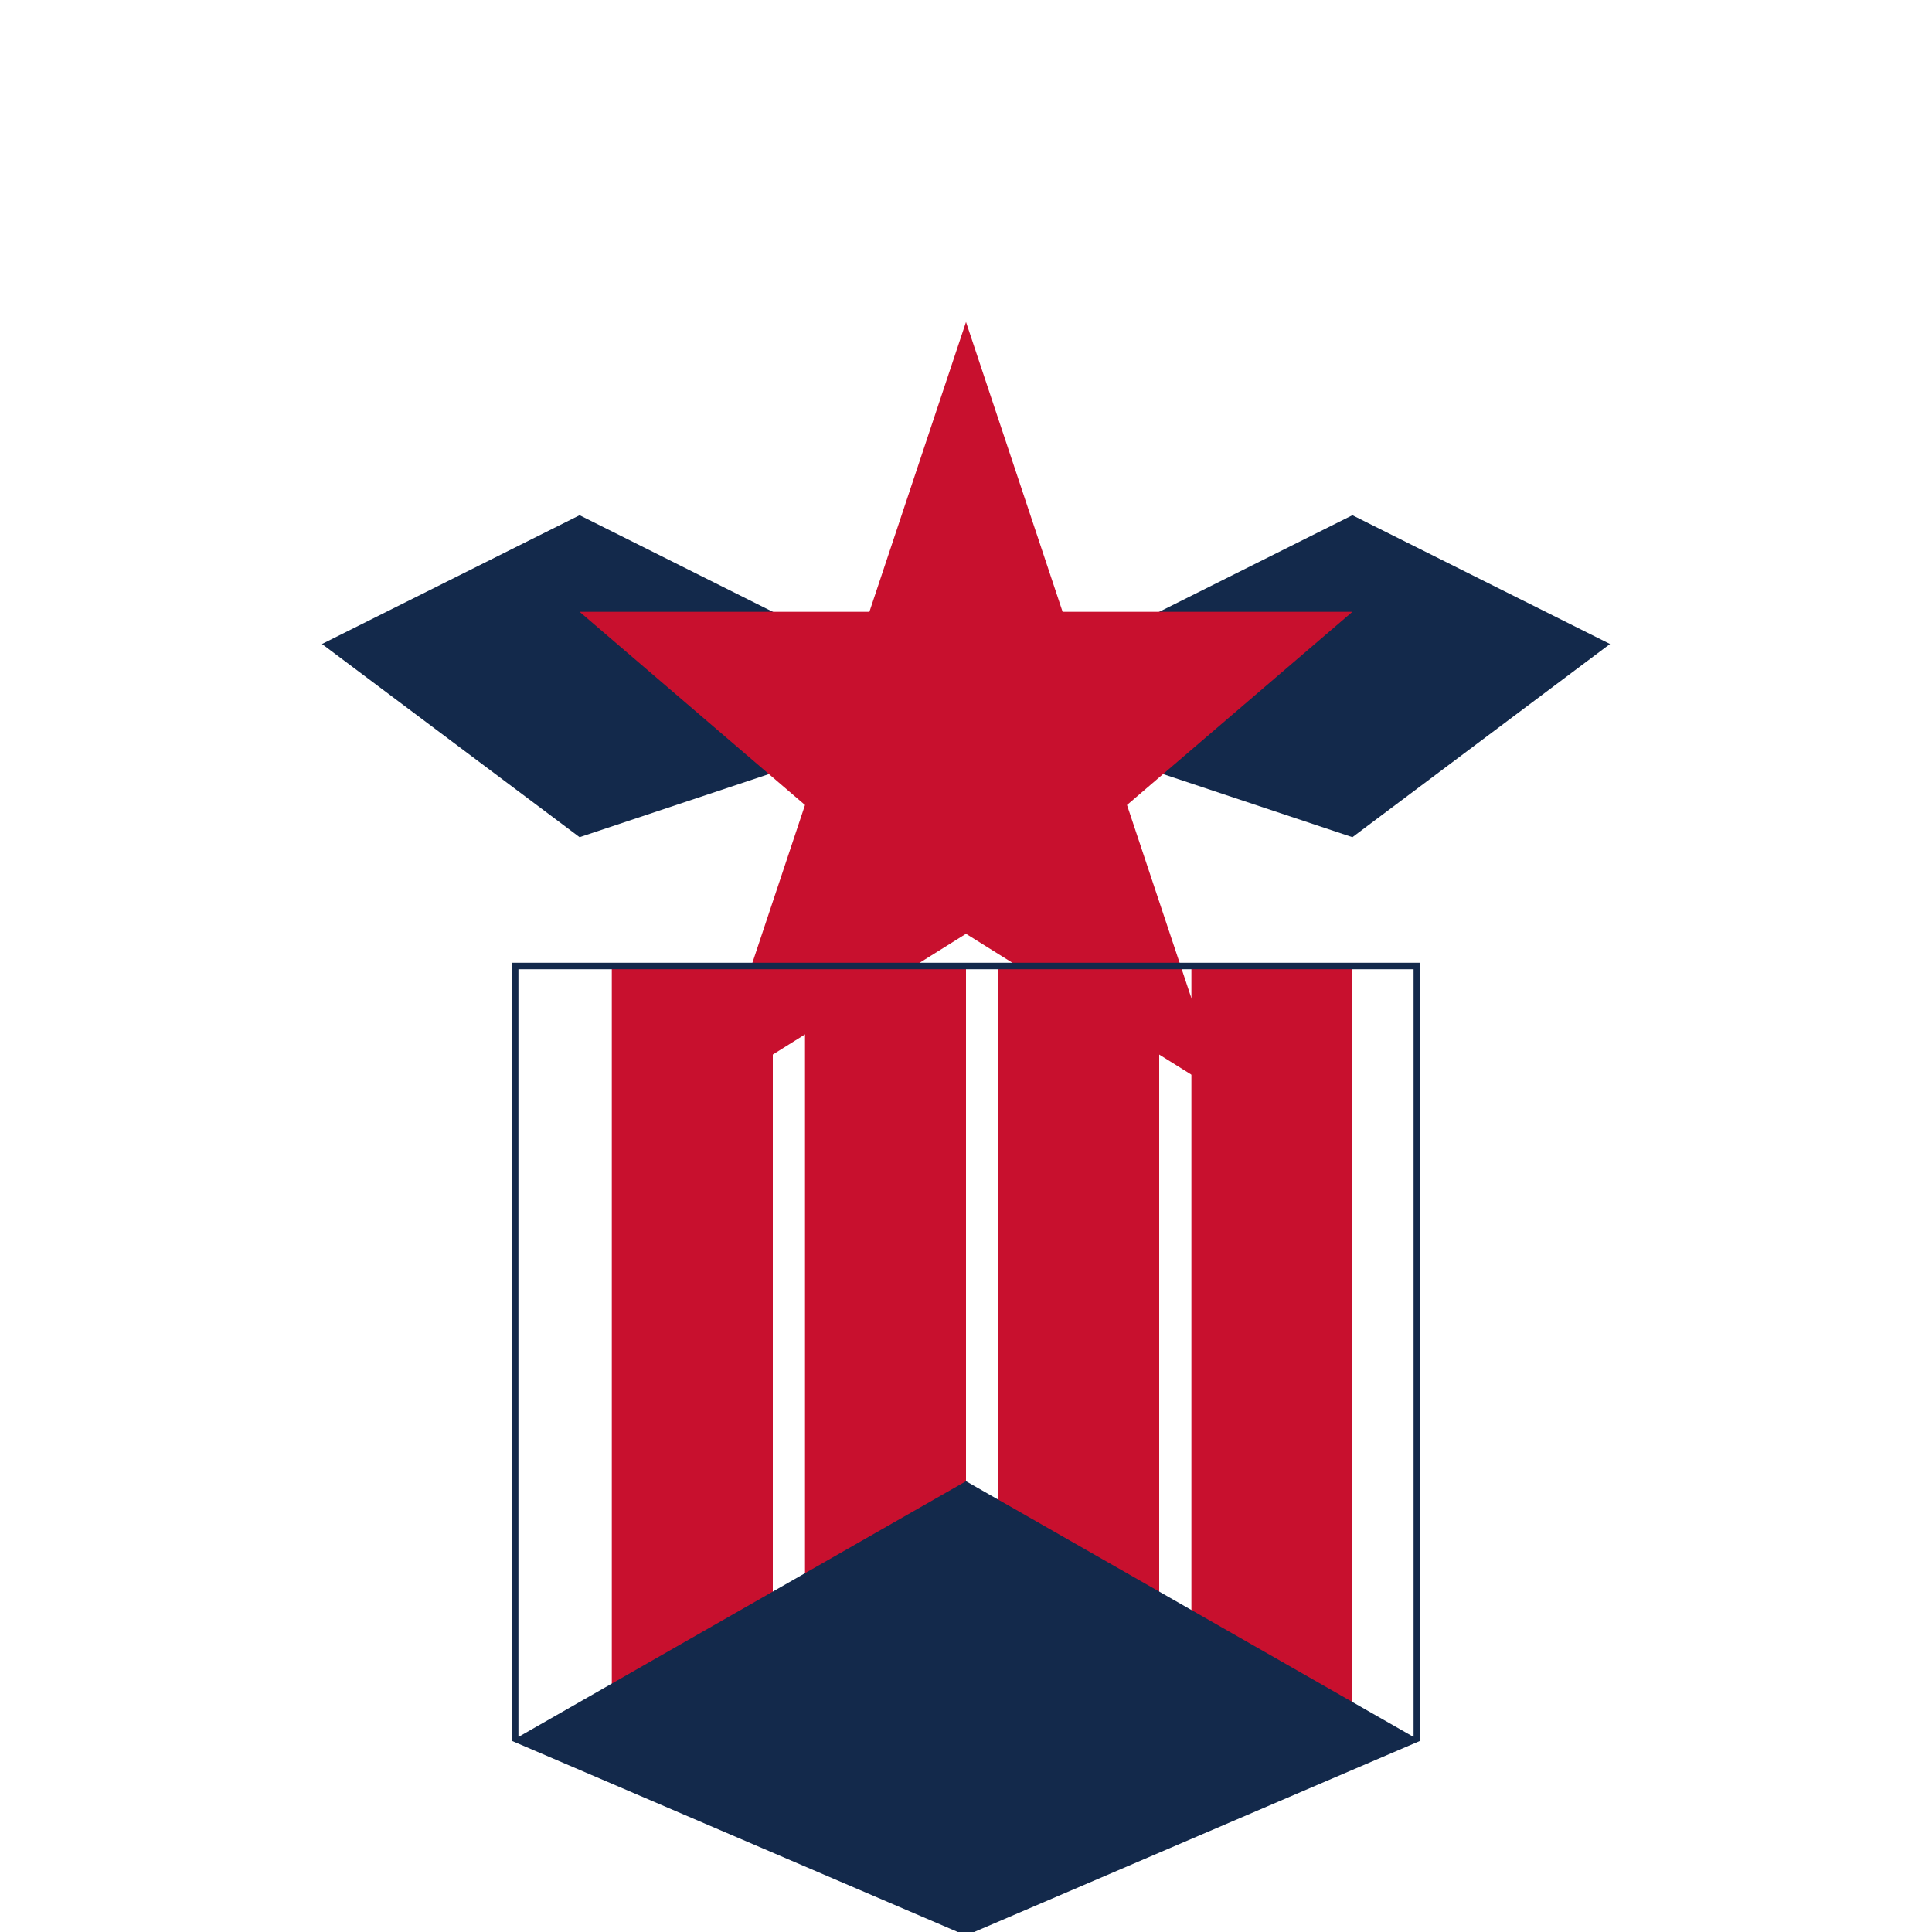
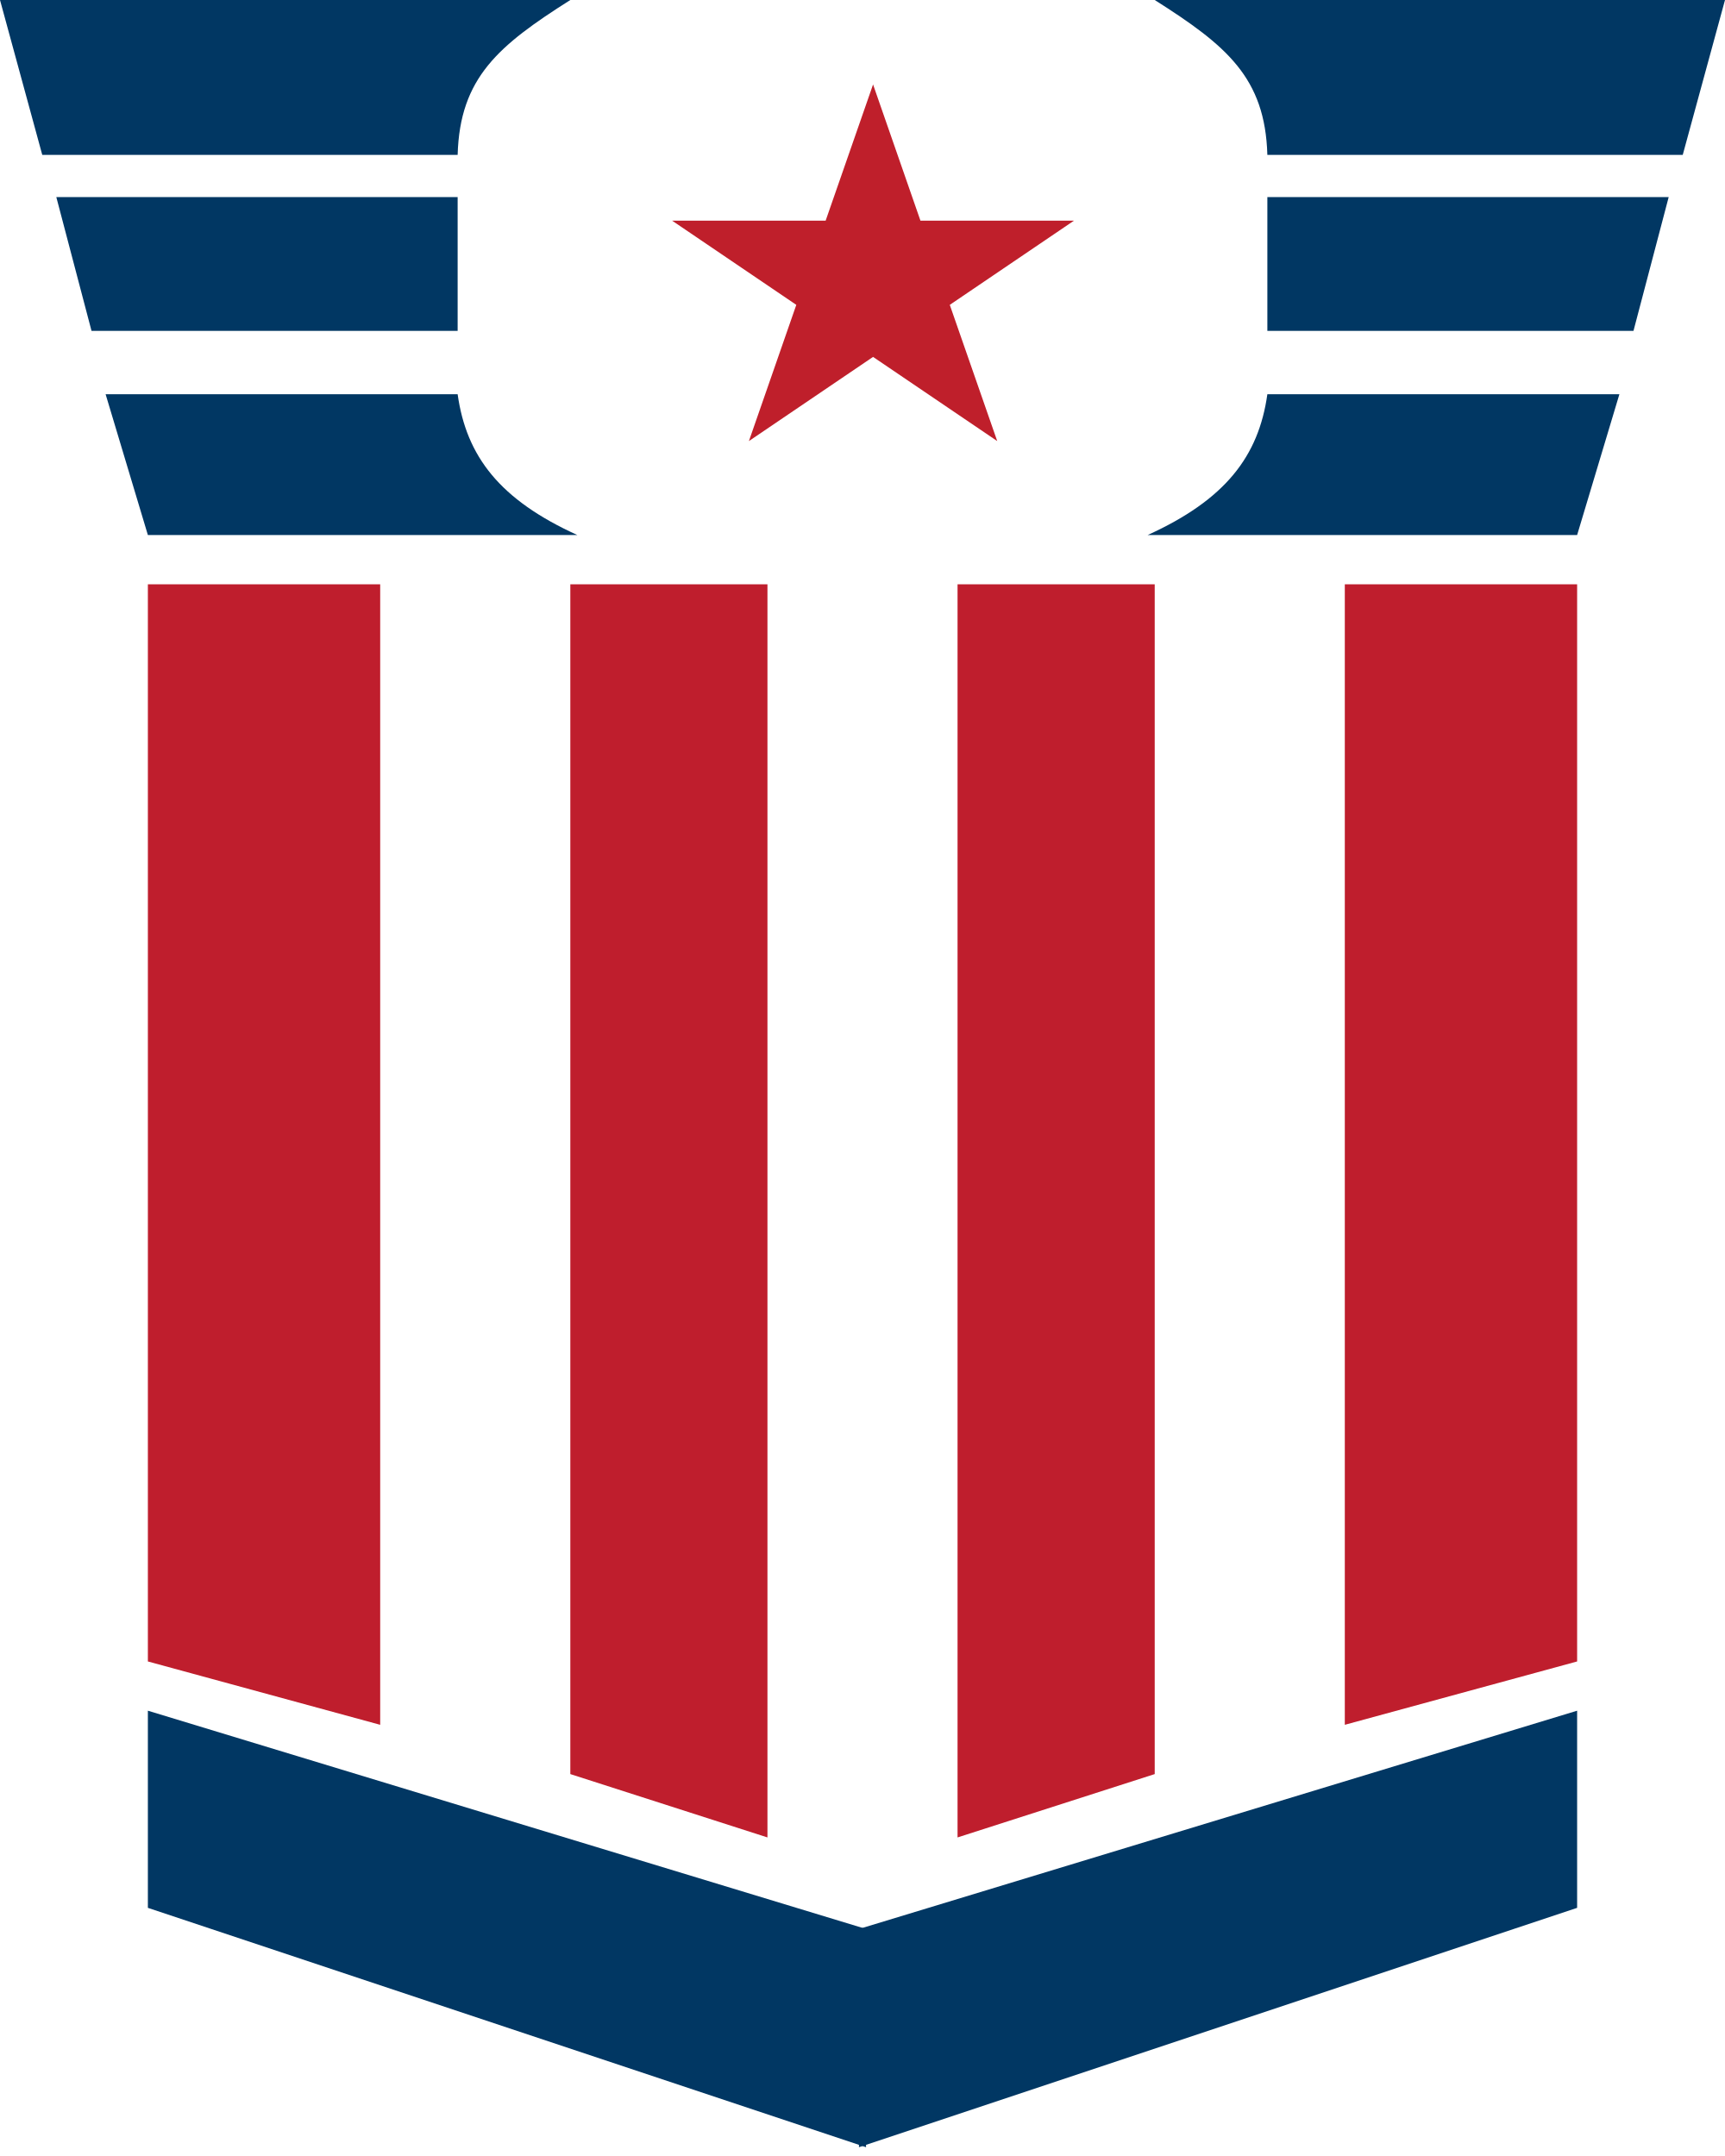
- <svg xmlns="http://www.w3.org/2000/svg" width="300" height="300" viewBox="0 0 300 300" fill="none">
-   <path d="M90 80 L150 110 L210 80 L250 100 L210 130 L150 110 L90 130 L50 100 Z" fill="#13294B" />
-   <path d="M150 50 L165 95 L210 95 L175 125 L190 170 L150 145 L110 170 L125 125 L90 95 L135 95 Z" fill="#C8102E" />
-   <rect x="95" y="150" width="25" height="120" fill="#C8102E" />
-   <rect x="125" y="150" width="25" height="120" fill="#C8102E" />
-   <rect x="155" y="150" width="25" height="120" fill="#C8102E" />
-   <rect x="185" y="150" width="25" height="120" fill="#C8102E" />
-   <path d="M80 270 L150 230 L220 270 L150 300 Z" fill="#13294B" />
-   <path d="M80 150 L220 150 L220 270 L150 300 L80 270 Z" fill="none" stroke="#13294B" strokeWidth="2" />
+ <svg xmlns="http://www.w3.org/2000/svg" width="40" height="50" viewBox="0 0 40 50" fill="none">
+   <path d="M8.816 13.551V40L3.429 38.531V13.551H8.816Z" fill="#BF1E2D" />
+   <path d="M13.225 13.551V41.143L17.796 42.612V13.551H13.225Z" fill="#BF1E2D" />
+   <path d="M20.082 44.735V49.796L3.429 44.245V39.673L20.082 44.735Z" fill="#013763" />
+   <path d="M2.449 9.143L3.429 12.408H13.388C11.592 11.592 10.815 10.587 10.612 9.143H2.449Z" fill="#013763" />
+   <path d="M1.306 4.571H10.612V7.673H2.122L1.306 4.571Z" fill="#013763" />
+   <path d="M0 0H13.225C11.564 1.053 10.663 1.798 10.612 3.592H0.98L0 0Z" fill="#013763" />
+   <path d="M31.184 13.551V40L36.571 38.531V13.551H31.184Z" fill="#BF1E2D" />
+   <path d="M26.776 13.551V41.143L22.204 42.612V13.551H26.776Z" fill="#BF1E2D" />
+   <path d="M19.918 44.735V49.796L36.571 44.245V39.673L19.918 44.735Z" fill="#013763" />
+   <path d="M37.551 9.143L36.571 12.408H26.612C28.408 11.592 29.185 10.587 29.388 9.143H37.551Z" fill="#013763" />
+   <path d="M38.694 4.571H29.388V7.673H37.878L38.694 4.571Z" fill="#013763" />
+   <path d="M40 0H26.776C28.436 1.053 29.337 1.798 29.388 3.592H39.02L40 0Z" fill="#013763" />
+   <path d="M20.245 1.959L21.344 5.118H24.903L22.024 7.07L23.124 10.229L20.245 8.277L17.366 10.229L18.465 7.07L15.586 5.118H19.145L20.245 1.959Z" fill="#BF1F2B" />
</svg>
